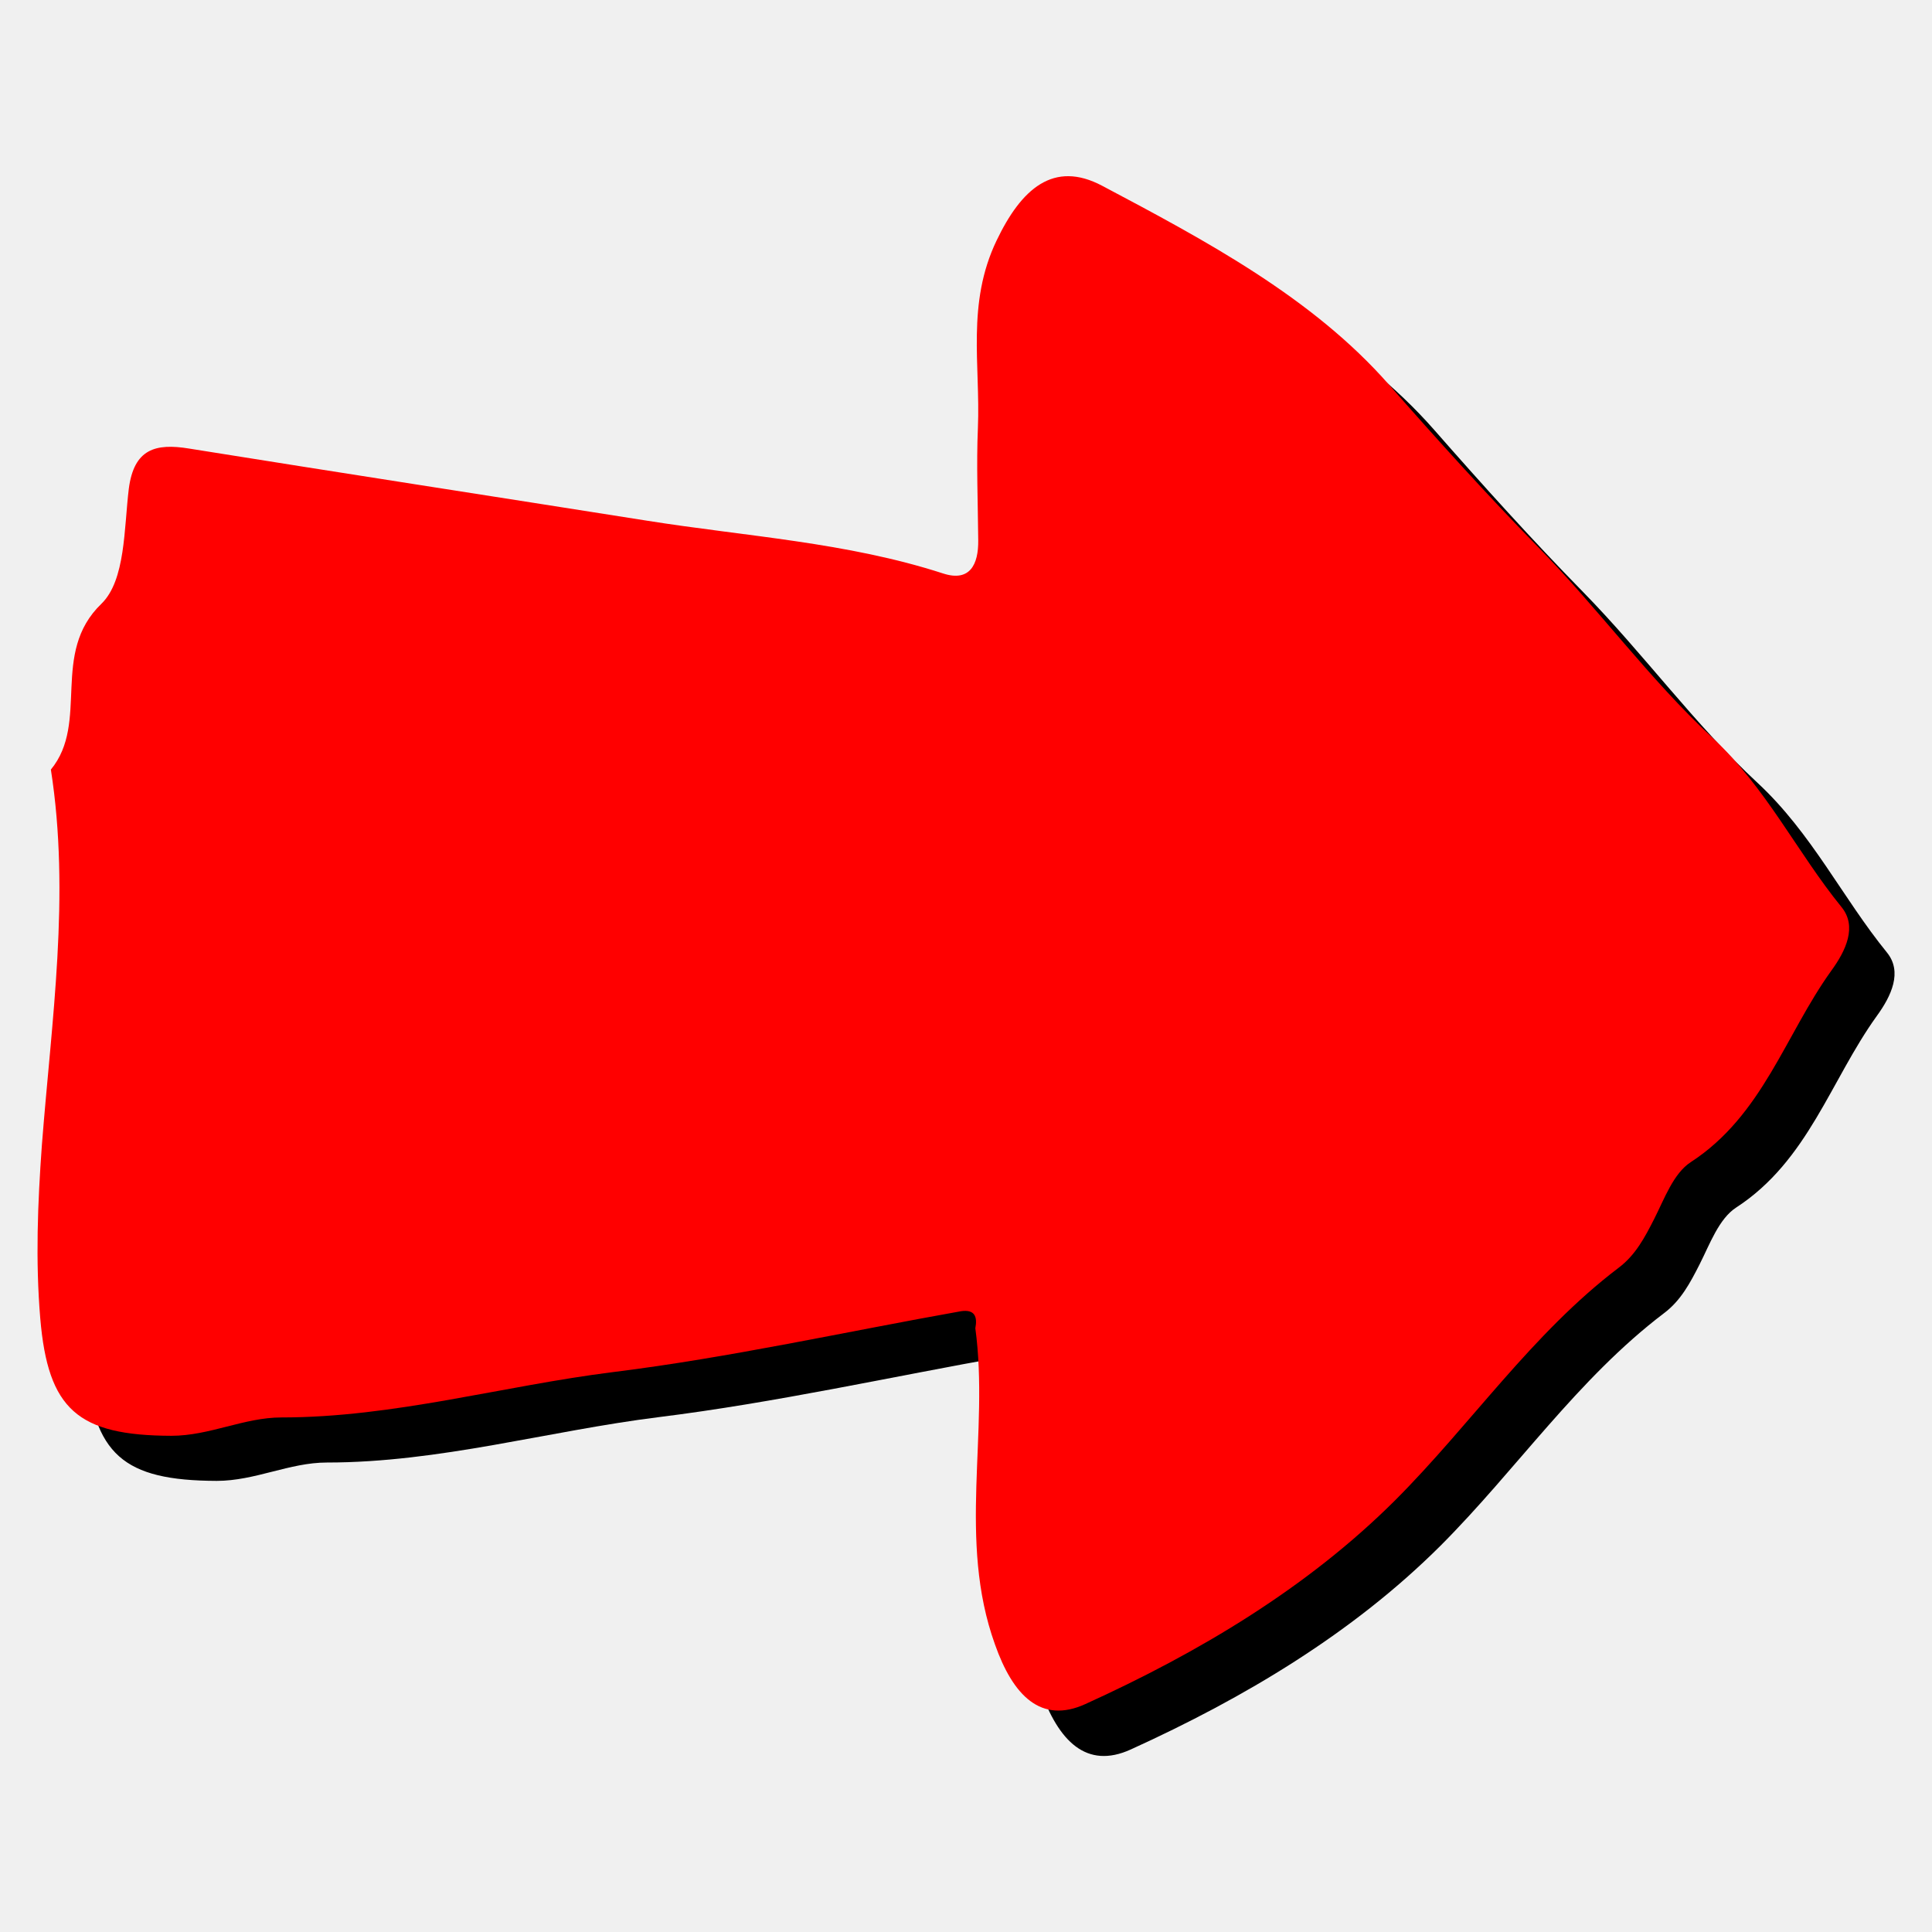
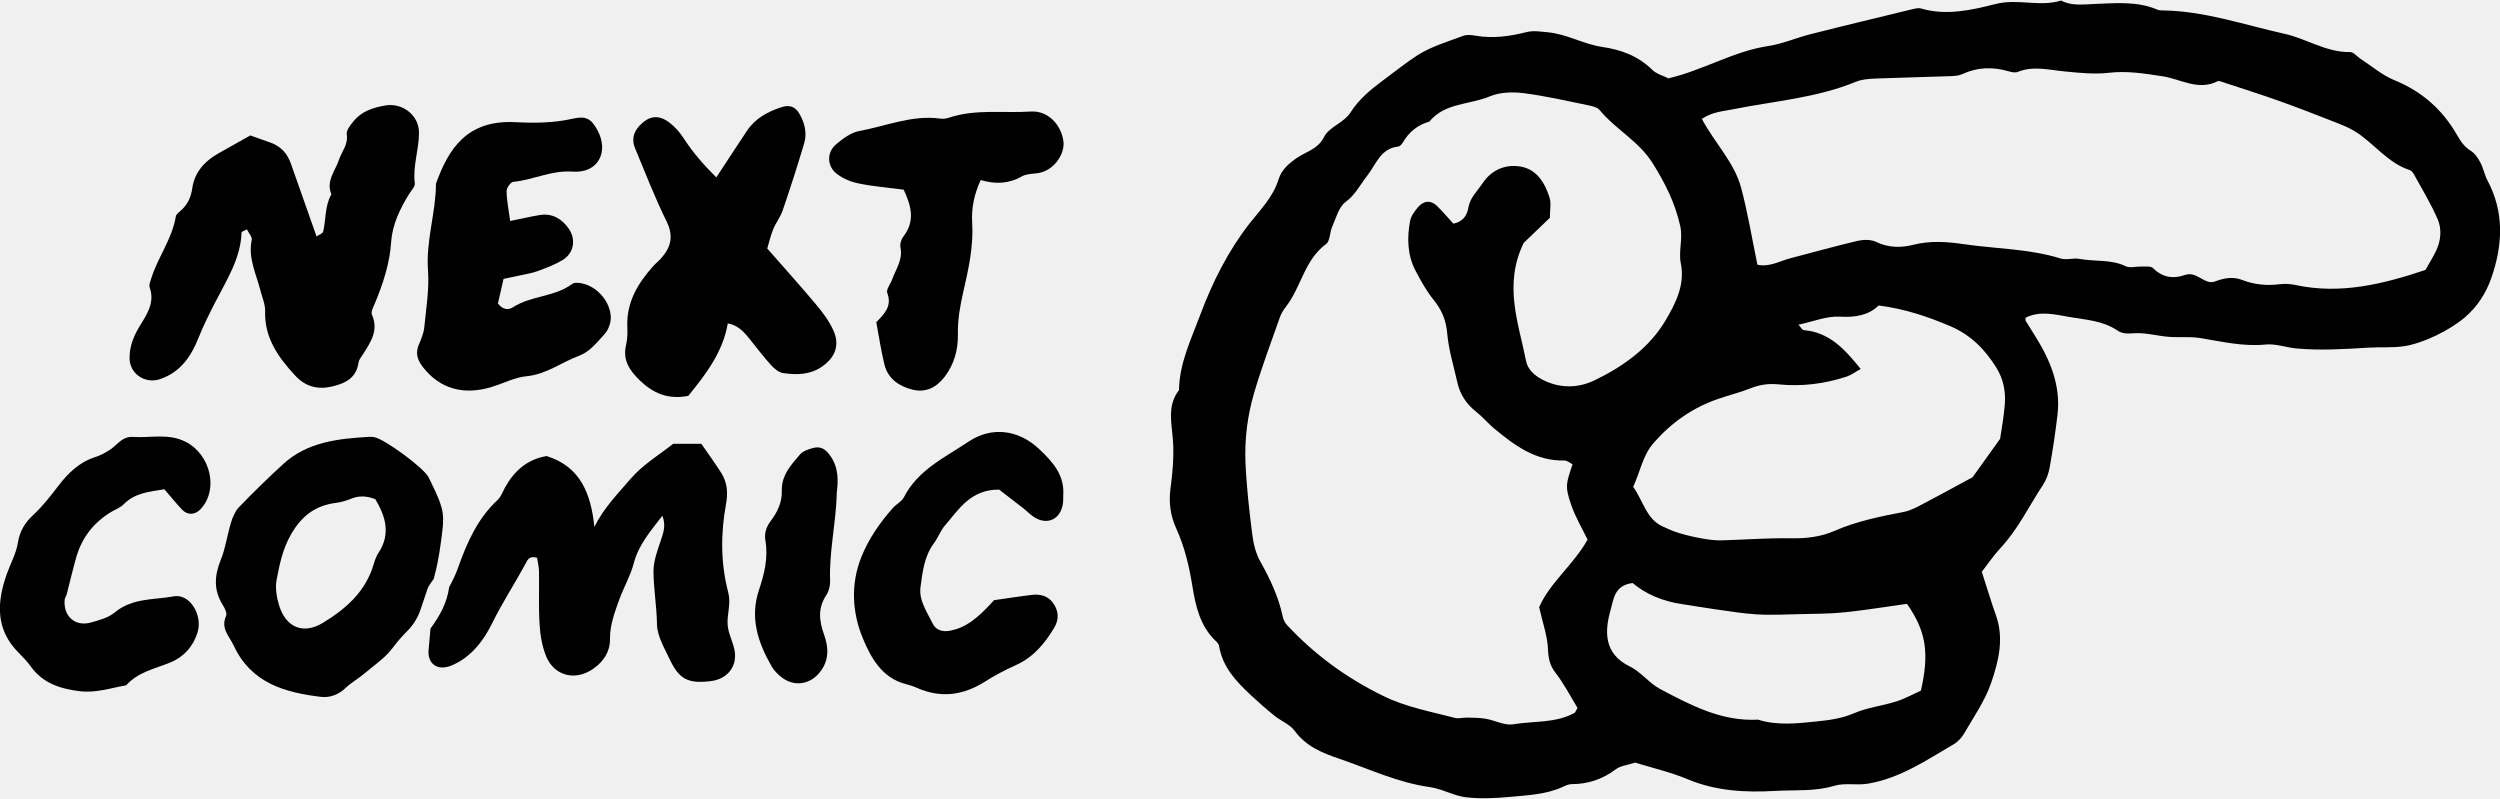
- <svg xmlns="http://www.w3.org/2000/svg" version="1.1" id="Layer_1" x="0px" y="0px" viewBox="0 0 60 60" style="enable-background:new 0 0 60 60;" xml:space="preserve">
-   <style type="text/css">
- 	.st0{fill:#0066CC;}
- 	.st1{fill:#FFFFFF;}
- 	.st2{fill:#3399FF;}
- 	.st3{fill:#FF0000;}
- 	.st4{fill:#FF0A0A;}
- 	.st5{fill:#003399;}
- 	.st6{fill:url(#SVGID_1_);}
- 	.st7{fill:url(#SVGID_00000083787204725663154120000004905873807112432271_);}
- 	.st8{fill:url(#SVGID_00000159439316545444982480000003006764048305935543_);}
- 	.st9{fill:#009933;}
- 	.st10{fill:url(#SVGID_00000114765524631006066890000016076423266256569517_);}
- 	.st11{fill:url(#SVGID_00000065067847468973579840000008682394581185214358_);}
- 	.st12{fill:url(#SVGID_00000153671395757796075140000016813856665021806724_);}
- </style>
+ <svg xmlns="http://www.w3.org/2000/svg" id="Layer_1" viewBox="0 0 279.96 89.38">
  <g>
-     <path d="M31.26,42.12c-3.6,0.64-7.18,1.44-10.8,1.89c-3.44,0.43-6.81,1.41-10.31,1.41c-1.16,0-2.23,0.57-3.42,0.57   c-2.9-0.01-3.83-0.81-4.07-3.65c-0.15-1.79-0.08-3.57,0.05-5.37C3,33.09,3.6,29.21,2.99,25.3c1.21-1.47-0.03-3.61,1.57-5.15   c0.74-0.72,0.69-2.33,0.85-3.56c0.16-1.24,0.83-1.42,1.87-1.25c4.74,0.76,9.48,1.49,14.22,2.24c3.08,0.49,6.21,0.67,9.2,1.64   c0.83,0.27,1.1-0.28,1.09-1.03c-0.01-1.17-0.06-2.34-0.01-3.5c0.08-1.94-0.36-3.85,0.58-5.81c0.77-1.61,1.77-2.5,3.28-1.7   c3.21,1.7,6.53,3.47,8.9,6.17c1.49,1.7,3.08,3.46,4.62,5.03c1.89,1.93,3.48,4.13,5.42,5.93c1.69,1.57,2.63,3.56,4.02,5.27   c0.49,0.6,0.14,1.35-0.32,1.98c-1.43,1.99-2.13,4.49-4.36,5.94c-0.54,0.35-0.82,1.14-1.14,1.77c-0.29,0.57-0.58,1.12-1.1,1.51   c-2.7,2.05-4.59,4.87-6.95,7.23c-2.73,2.72-6.09,4.72-9.61,6.32c-1.38,0.63-2.25-0.26-2.81-1.85c-1.17-3.25-0.17-6.57-0.61-9.82   C31.77,42.29,31.68,42.07,31.26,42.12z" />
-     <path class="st3" d="M29.85,40.72c-3.6,0.64-7.18,1.44-10.8,1.89c-3.44,0.43-6.81,1.41-10.31,1.41c-1.16,0-2.23,0.57-3.42,0.57   c-2.9-0.01-3.83-0.81-4.07-3.65c-0.15-1.79-0.08-3.57,0.05-5.37c0.3-3.88,0.89-7.77,0.28-11.67c1.21-1.47-0.03-3.61,1.57-5.15   C3.9,18.02,3.85,16.41,4,15.18c0.16-1.24,0.83-1.42,1.87-1.25c4.74,0.76,9.48,1.49,14.22,2.24c3.08,0.49,6.21,0.67,9.2,1.64   c0.83,0.27,1.1-0.28,1.09-1.03c-0.01-1.17-0.06-2.34-0.01-3.5c0.08-1.94-0.36-3.85,0.58-5.81c0.77-1.61,1.77-2.5,3.28-1.7   c3.21,1.7,6.53,3.47,8.9,6.17c1.49,1.7,3.08,3.46,4.62,5.03c1.89,1.93,3.48,4.13,5.42,5.93c1.69,1.57,2.63,3.56,4.02,5.27   c0.49,0.6,0.14,1.35-0.32,1.98c-1.43,1.99-2.13,4.49-4.36,5.94c-0.54,0.35-0.82,1.14-1.14,1.77c-0.29,0.57-0.58,1.12-1.1,1.51   c-2.7,2.05-4.59,4.87-6.95,7.23c-2.73,2.72-6.09,4.72-9.61,6.32c-1.38,0.63-2.25-0.26-2.81-1.85c-1.17-3.25-0.17-6.57-0.61-9.82   C30.36,40.89,30.27,40.66,29.85,40.72z" />
+     <g>
+       <path d="M28.04,15.17c.75,.27,1.5,.54,2.25,.8,1.16,.41,1.89,1.22,2.29,2.37,.94,2.68,1.89,5.36,2.87,8.14,.28-.2,.69-.33,.74-.55,.33-1.38,.17-2.87,.92-4.17-.63-1.48,.44-2.63,.85-3.87,.31-.94,1.05-1.69,.87-2.85-.07-.43,.4-1.02,.74-1.44,.91-1.14,2.22-1.56,3.59-1.79,1.92-.32,3.74,1.09,3.76,3.01,.02,1.91-.72,3.76-.47,5.71,.05,.36-.39,.79-.63,1.18-1.03,1.67-1.89,3.46-2.02,5.4-.16,2.44-.91,4.66-1.82,6.86-.17,.41-.47,.95-.33,1.26,.78,1.77-.14,3.08-1,4.44-.18,.29-.44,.58-.49,.89-.25,1.8-1.53,2.4-3.06,2.74-1.59,.35-2.94-.04-4.04-1.24-1.89-2.04-3.46-4.22-3.37-7.21,.02-.77-.33-1.55-.53-2.33-.47-1.86-1.4-3.62-.97-5.65,.07-.33-.34-.77-.54-1.19-.3,.17-.6,.26-.6,.35-.1,2.96-1.7,5.37-2.97,7.86-.67,1.32-1.33,2.62-1.87,3.99-.83,2.08-2.04,3.82-4.3,4.58-1.64,.55-3.36-.57-3.4-2.3-.03-1.42,.52-2.67,1.26-3.85,.79-1.26,1.56-2.52,.99-4.13-.1-.27,.07-.66,.17-.98,.74-2.39,2.35-4.44,2.76-6.97,.05-.28,.42-.51,.67-.75,.69-.66,1.03-1.43,1.17-2.39,.25-1.79,1.37-3.03,2.92-3.91,1.19-.67,2.38-1.34,3.63-2.04Z" />
+       <path d="M80.22,19.86c1.19-1.81,2.29-3.51,3.42-5.2,.93-1.4,2.32-2.16,3.88-2.66,.93-.3,1.56-.04,2.02,.77,.59,1.04,.85,2.16,.51,3.3-.75,2.51-1.55,5.01-2.4,7.49-.25,.74-.76,1.38-1.06,2.1-.29,.71-.46,1.47-.67,2.17,1.92,2.19,3.74,4.21,5.49,6.3,.73,.87,1.43,1.81,1.9,2.83,.77,1.68,.23,3.09-1.31,4.13-1.33,.9-2.82,.9-4.29,.69-.5-.07-1.02-.51-1.38-.91-.84-.93-1.61-1.94-2.39-2.92-.65-.82-1.35-1.55-2.44-1.73-.56,3.26-2.5,5.73-4.42,8.11-2.29,.45-3.98-.32-5.45-1.75-1.11-1.08-1.93-2.25-1.52-3.95,.16-.66,.17-1.36,.14-2.05-.11-2.72,1.17-4.83,2.88-6.76,.3-.34,.68-.62,.97-.97,1.07-1.23,1.33-2.47,.54-4.07-1.31-2.66-2.38-5.43-3.52-8.17-.39-.92-.21-1.78,.49-2.53,1.05-1.11,2.11-1.29,3.34-.36,.62,.47,1.17,1.08,1.59,1.74,1.05,1.62,2.3,3.05,3.67,4.4Z" />
+       <path d="M57.12,24.75c1.34-.27,2.33-.51,3.33-.67,1.4-.22,2.45,.41,3.23,1.51,.86,1.23,.59,2.78-.71,3.55-.87,.52-1.84,.88-2.79,1.23-.64,.23-1.32,.33-1.99,.48-.55,.12-1.1,.23-1.8,.38-.23,.99-.44,1.95-.63,2.76,.59,.75,1.21,.72,1.68,.42,2.04-1.32,4.65-1.14,6.63-2.61,.29-.22,.9-.13,1.32-.01,1.61,.43,2.98,2.08,3.01,3.77,0,.62-.27,1.38-.68,1.83-.83,.92-1.71,2.02-2.8,2.42-2,.73-3.72,2.11-5.95,2.32-1.33,.13-2.6,.8-3.9,1.2-3.17,.97-5.8,.2-7.67-2.17-.61-.77-.92-1.55-.51-2.53,.26-.63,.55-1.29,.62-1.95,.21-2.13,.57-4.29,.42-6.4-.25-3.31,.88-6.45,.89-9.7,1.4-3.92,3.47-7.17,8.87-6.9,2.18,.11,4.31,.1,6.45-.39,1.48-.34,2.07,0,2.77,1.3,1.32,2.44,.04,4.84-2.78,4.63-2.39-.18-4.41,.94-6.65,1.14-.29,.03-.75,.67-.75,1.03,0,.99,.22,1.98,.4,3.35Z" />
+       <path d="M109.83,20.15c-.76,1.64-1.06,3.2-.96,4.8,.16,2.65-.42,5.22-1,7.75-.36,1.58-.63,3.08-.6,4.71,.03,1.71-.39,3.35-1.49,4.79-.95,1.24-2.15,1.78-3.57,1.44-1.48-.36-2.77-1.2-3.17-2.82-.37-1.54-.61-3.12-.91-4.74,.9-.92,1.79-1.79,1.23-3.27-.15-.39,.37-1.02,.56-1.55,.41-1.15,1.2-2.18,.92-3.54-.08-.38,.08-.92,.33-1.24,1.32-1.72,.9-3.38,.03-5.24-1.7-.22-3.4-.36-5.06-.7-.86-.17-1.75-.55-2.44-1.08-1.1-.85-1.14-2.39-.08-3.29,.76-.65,1.68-1.33,2.61-1.5,3-.55,5.9-1.82,9.05-1.39,.33,.05,.7,0,1.02-.11,2.99-.99,6.09-.48,9.14-.68,1.91-.12,3.41,1.47,3.65,3.36,.17,1.36-1.05,3.36-3.02,3.56-.56,.06-1.18,.08-1.65,.35-1.46,.83-2.98,.88-4.57,.41Z" />
+     </g>
+     <g>
+       <path d="M79.58,76.28c-2.49,.29-3.5-.18-4.56-2.4-.61-1.3-1.45-2.67-1.45-4.03-.03-1.98-.38-3.93-.39-5.88,0-1.17,.46-2.37,.84-3.51,.29-.86,.57-1.67,.15-2.7-1.31,1.7-2.65,3.23-3.2,5.32-.36,1.38-1.1,2.65-1.59,3.98-.52,1.46-1.09,2.9-1.07,4.51,.01,1.42-.72,2.52-1.89,3.33-1.96,1.38-4.33,.82-5.25-1.38-.45-1.1-.67-2.35-.74-3.54-.13-1.99-.04-4-.07-5.99-.01-.53-.15-1.06-.22-1.53-.63-.18-.95,0-1.18,.46-1.24,2.33-2.7,4.53-3.87,6.92-.95,1.92-2.35,3.78-4.54,4.69-1.55,.64-2.72-.18-2.55-1.8,.08-.79,.15-1.57,.21-2.35,.01,0,.01-.01,.01-.01,1.04-1.43,1.84-2.84,2.08-4.63h0c.38-.7,.72-1.39,.98-2.12,1-2.84,2.19-5.54,4.46-7.65,.38-.36,.56-.92,.82-1.39,1.03-1.84,2.45-3.13,4.65-3.51,3.79,1.18,4.97,4.22,5.35,7.93,1.06-2.13,2.61-3.69,4.04-5.36,1.41-1.64,3.18-2.67,4.78-3.94h3.16c.74,1.07,1.52,2.15,2.23,3.26,.67,1.07,.77,2.19,.53,3.5-.6,3.29-.61,6.62,.25,9.88,.33,1.27-.14,2.41-.07,3.59,.06,1.07,.71,2.1,.82,3.18,.17,1.71-1,2.97-2.7,3.16Z" />
+       <path d="M49.43,56.79c-.32-1.16-.91-2.24-1.43-3.33-.52-1.06-4.88-4.25-6.06-4.5-.21-.04-.45-.06-.65-.04-3.45,.21-6.87,.57-9.57,3.04-1.71,1.56-3.37,3.19-4.97,4.85-.43,.45-.71,1.13-.89,1.74-.42,1.38-.6,2.83-1.14,4.15-.72,1.78-.81,3.41,.24,5.07,.22,.35,.49,.91,.36,1.2-.64,1.41,.36,2.26,.86,3.34,1.95,4.19,5.73,5.25,9.79,5.73,.95,.11,1.95-.24,2.73-1,.63-.6,1.41-1.03,2.08-1.6,1.09-.92,2.35-1.76,3.19-2.88,.52-.71,1.09-1.35,1.69-1.95s1.11-1.41,1.4-2.25c.48-1.37,.82-2.49,.92-2.67,.06-.11,.29-.45,.6-.88,.03-.15,.07-.32,.11-.47,.43-1.6,.65-3.26,.85-4.92,.11-.86,.14-1.8-.1-2.62Zm-7.05,5.13c-.24,.36-.39,.79-.52,1.21-.88,3.08-3.09,5.03-5.67,6.6-2.19,1.35-4.15,.57-4.92-1.89-.29-.92-.47-2.01-.29-2.94,.33-1.71,.67-3.4,1.59-5.02,1.2-2.12,2.77-3.3,5.14-3.58,.53-.07,1.06-.24,1.56-.43,.86-.36,1.7-.38,2.76,.03,1.11,1.87,1.78,3.84,.35,6.02Z" />
+       <path d="M111.92,54.83c-3.22-.04-4.52,2.19-6.09,4-.5,.57-.76,1.35-1.22,1.97-1.11,1.47-1.3,3.24-1.53,4.96-.19,1.49,.73,2.76,1.36,4.06,.36,.75,1.11,.98,2,.8,1.63-.33,2.9-1.21,4.88-3.41,1.36-.19,2.78-.42,4.21-.59,.92-.11,1.79,.08,2.38,.88,.67,.9,.7,1.9,.13,2.82-1.04,1.73-2.29,3.25-4.21,4.13-1.21,.55-2.41,1.16-3.53,1.88-2.43,1.54-4.93,1.88-7.59,.71-.4-.18-.83-.32-1.26-.43-2.7-.68-3.94-2.99-4.83-5.14-1.2-2.88-1.37-6.09-.16-9.1,.82-2.04,2.09-3.88,3.57-5.53,.37-.41,.96-.68,1.19-1.15,1.56-3.07,4.58-4.45,7.22-6.22,2.62-1.76,5.64-1.35,7.93,.82,1.47,1.38,2.84,2.87,2.7,5.12-.02,.33,.01,.67-.04,1-.27,1.73-1.71,2.43-3.18,1.53-.47-.29-.85-.71-1.29-1.05-.95-.74-1.92-1.47-2.65-2.04Z" />
+       <path d="M18.41,54.79c-1.69,.27-3.31,.4-4.57,1.69-.37,.38-.94,.57-1.41,.86-1.95,1.18-3.26,2.87-3.89,5.06-.39,1.37-.71,2.77-1.07,4.15-.06,.21-.21,.41-.23,.62-.16,1.83,1.15,3.02,2.9,2.55,.95-.26,2-.54,2.73-1.15,1.96-1.63,4.38-1.38,6.6-1.79,1.77-.33,3.26,2.09,2.65,4.05-.49,1.57-1.54,2.74-3.03,3.35-1.74,.71-3.63,1.07-4.96,2.56-1.73,.31-3.41,.89-5.23,.66-2.17-.27-4.1-.89-5.45-2.76-.39-.54-.85-1.03-1.32-1.5-2.67-2.64-2.5-5.7-1.35-8.91,.41-1.15,1.03-2.25,1.22-3.43,.21-1.3,.75-2.22,1.69-3.1,1.05-.97,1.95-2.12,2.82-3.26,1.1-1.44,2.33-2.66,4.11-3.24,.62-.2,1.23-.51,1.77-.89,.8-.55,1.32-1.47,2.53-1.38,1.96,.13,3.94-.43,5.86,.54,2.81,1.42,3.74,5.4,1.66,7.57-.61,.63-1.44,.68-2.05,.03-.68-.71-1.3-1.49-1.98-2.28Z" />
+       <path d="M93.71,55.21c-.1,3.47-.88,6.62-.75,9.85,.02,.53-.14,1.15-.43,1.59-.97,1.46-.8,2.89-.24,4.44,.49,1.38,.58,2.79-.41,4.1-1.09,1.45-2.9,1.79-4.36,.65-.43-.33-.84-.75-1.11-1.22-1.53-2.66-2.46-5.43-1.42-8.54,.6-1.8,1.06-3.63,.72-5.56-.14-.81,.11-1.54,.6-2.18,.76-1,1.28-2.11,1.24-3.37-.05-1.74,1.02-2.89,2.02-4.06,.32-.38,.92-.59,1.43-.73,.88-.25,1.42,.09,1.95,.82,1.01,1.39,.91,2.92,.75,4.22Z" />
+     </g>
  </g>
+   <path d="M186.75,8.73c-.5-.25-1.24-.44-1.72-.91-1.59-1.55-3.42-2.24-5.64-2.57-2.05-.3-3.95-1.45-6.1-1.64-.82-.07-1.55-.22-2.41,0-1.83,.46-3.71,.72-5.62,.39-.46-.08-.99-.14-1.4,.01-1.74,.66-3.59,1.19-5.13,2.18-1.35,.87-2.62,1.91-3.93,2.87-1.32,.97-2.66,2.11-3.52,3.47-.82,1.29-2.41,1.62-3.03,2.85-.68,1.34-1.99,1.59-3.03,2.31-.9,.62-1.71,1.33-2.04,2.39-.61,1.99-2.04,3.4-3.27,4.97-2.4,3.09-4.14,6.56-5.51,10.23-1.02,2.74-2.33,5.39-2.37,8.4-1.39,1.8-.79,3.78-.67,5.77,.11,1.74-.05,3.51-.28,5.24-.21,1.59-.02,3.05,.64,4.49,.94,2.06,1.45,4.24,1.81,6.47,.36,2.22,.85,4.42,2.57,6.09,.17,.16,.38,.36,.41,.57,.38,2.37,1.91,3.99,3.56,5.53,.86,.8,1.74,1.58,2.65,2.31,.73,.59,1.73,.97,2.26,1.69,1.28,1.75,3.11,2.49,5.01,3.13,3.34,1.14,6.56,2.68,10.12,3.17,1.37,.19,2.67,.97,4.04,1.14,1.62,.19,3.3,.11,4.93-.04,1.99-.19,4.02-.26,5.9-1.11,.32-.15,.67-.32,1.01-.32,1.84,0,3.46-.54,4.95-1.66,.53-.4,1.32-.47,2.16-.75,1.89,.58,3.97,1.06,5.91,1.87,3.16,1.32,6.44,1.49,9.75,1.3,2.21-.13,4.45,.09,6.63-.57,1.22-.37,2.52-.02,3.84-.25,3.62-.63,6.52-2.64,9.56-4.41,.48-.28,.91-.76,1.19-1.25,1.06-1.84,2.31-3.62,2.99-5.6,.83-2.42,1.48-4.98,.54-7.59-.55-1.55-1.02-3.14-1.58-4.87,.68-.87,1.33-1.85,2.12-2.69,1.95-2.09,3.16-4.67,4.72-7.02,.38-.58,.64-1.29,.76-1.97,.35-1.97,.65-3.95,.88-5.94,.38-3.35-.89-6.24-2.63-8.98-.31-.49-.63-.99-.93-1.49-.05-.09-.02-.23-.02-.36,1.6-.81,3.32-.36,4.87-.09,1.81,.32,3.78,.4,5.41,1.52,.63,.43,1.27,.34,2,.3,1.25-.05,2.5,.31,3.76,.41,1.16,.09,2.35-.05,3.49,.13,2.44,.4,4.83,.98,7.36,.73,1.12-.11,2.28,.33,3.43,.44,2.71,.25,5.42,.07,8.12-.09,1.29-.08,2.61,.03,3.88-.15,2.19-.32,5.18-1.78,6.91-3.27,1.37-1.18,2.33-2.67,2.93-4.38,1.28-3.7,1.47-7.36-.44-10.94-.33-.62-.45-1.35-.78-1.97-.26-.5-.61-1.04-1.07-1.32-.74-.46-1.14-1.07-1.57-1.81-1.61-2.81-3.91-4.85-6.97-6.1-1.38-.56-2.57-1.59-3.84-2.42-.39-.25-.76-.75-1.14-.74-2.68,.05-4.9-1.51-7.37-2.05-4.48-.99-8.86-2.53-13.52-2.61-.24,0-.49,0-.7-.09-2.25-.96-4.6-.73-6.94-.64-1.28,.04-2.61,.27-3.84-.38-2.39,.75-4.84-.24-7.3,.38-2.71,.68-5.53,1.35-8.39,.51-.31-.09-.7,.02-1.04,.1-3.78,.92-7.56,1.82-11.33,2.78-1.6,.4-3.14,1.09-4.76,1.33-3.91,.59-7.29,2.73-11.23,3.63Zm-10.11,70.58c-.2,.33-.23,.47-.31,.52-2.15,1.18-4.58,.89-6.88,1.28-.96,.16-2.03-.44-3.07-.62-.69-.12-1.4-.11-2.11-.13-.45-.01-.93,.14-1.35,.03-2.72-.71-5.48-1.2-8.07-2.48-4.08-2-7.65-4.61-10.73-7.92-.23-.25-.4-.6-.47-.93-.47-2.22-1.42-4.22-2.52-6.19-.51-.9-.77-2.01-.9-3.05-.34-2.7-.65-5.41-.76-8.12-.1-2.6,.24-5.21,.97-7.7,.83-2.82,1.87-5.59,2.85-8.37,.15-.44,.39-.87,.68-1.24,1.74-2.2,2.09-5.28,4.54-7.07,.45-.33,.39-1.32,.68-1.95,.43-.96,.73-2.18,1.48-2.74,1.12-.82,1.65-1.96,2.44-2.96,.98-1.25,1.48-3.05,3.47-3.26,.19-.02,.41-.27,.52-.46,.68-1.17,1.65-1.96,2.96-2.33,1.74-2.13,4.5-1.87,6.75-2.82,1.12-.47,2.54-.53,3.77-.37,2.45,.3,4.86,.87,7.28,1.36,.45,.09,1.01,.22,1.28,.54,1.79,2.17,4.37,3.45,5.94,5.96,1.4,2.24,2.5,4.43,3.08,7.02,.32,1.47-.22,2.81,.07,4.21,.48,2.37-.61,4.5-1.71,6.35-1.82,3.09-4.77,5.19-7.98,6.73-1.86,.89-3.91,.91-5.84-.1-.88-.46-1.62-1.13-1.81-2.09-.83-4.25-2.55-8.49-.26-13.21,.77-.74,1.87-1.8,2.93-2.81,0-.86,.16-1.62-.03-2.25-.51-1.64-1.44-3.17-3.21-3.48-1.68-.3-3.26,.31-4.31,1.88-.58,.88-1.39,1.59-1.58,2.73-.14,.83-.58,1.55-1.67,1.78-.58-.63-1.18-1.34-1.84-1.99-.68-.67-1.51-.61-2.15,.17-.36,.44-.76,.97-.86,1.5-.35,1.89-.32,3.8,.59,5.55,.6,1.15,1.24,2.31,2.05,3.31,.92,1.14,1.39,2.27,1.52,3.79,.16,1.82,.73,3.63,1.13,5.45,.27,1.25,.98,2.39,2.06,3.24,.74,.58,1.36,1.33,2.08,1.93,2.29,1.9,4.66,3.65,7.86,3.57,.3,0,.61,.28,.9,.42-.74,2.22-.85,2.46-.19,4.44,.47,1.42,1.27,2.74,1.87,4-1.58,2.83-4.24,4.83-5.42,7.57,.39,1.74,.93,3.21,.99,4.7,.04,1.01,.21,1.82,.8,2.58,1,1.3,1.75,2.74,2.51,4.01Zm13.95-66c1.17-.79,2.33-.84,3.47-1.07,4.61-.93,9.35-1.26,13.76-3.08,.64-.26,1.39-.33,2.09-.36,2.82-.11,5.65-.17,8.47-.27,.46-.02,.96-.04,1.37-.23,1.69-.79,3.41-.83,5.17-.32,.33,.1,.75,.19,1.04,.07,1.76-.71,3.5-.21,5.26-.05,1.64,.16,3.33,.34,4.95,.15,2.05-.24,4.01,.09,5.99,.39,2.04,.31,4,1.66,6.17,.56,.09-.05,.24-.02,.35,.02,2.23,.74,4.47,1.44,6.68,2.23,2.11,.75,4.19,1.58,6.28,2.39,.65,.25,1.31,.52,1.91,.87,2.22,1.3,3.74,3.61,6.31,4.44,.2,.06,.37,.3,.48,.5,.9,1.66,1.9,3.28,2.64,5,.47,1.08,.37,2.34-.14,3.46-.34,.74-.79,1.43-1.23,2.22-4.73,1.58-9.51,2.78-14.58,1.68-.57-.12-1.18-.15-1.76-.08-1.44,.18-2.82,.05-4.18-.48-1.03-.4-2.01-.22-3.08,.18-1.12,.41-2-1.2-3.32-.74-1.32,.47-2.53,.29-3.59-.77-.25-.25-.87-.15-1.32-.17-.58-.02-1.25,.19-1.72-.03-1.66-.81-3.47-.5-5.19-.83-.68-.13-1.46,.16-2.1-.04-3.54-1.1-7.25-1.08-10.87-1.61-1.84-.27-3.72-.41-5.63,.07-1.33,.34-2.79,.36-4.17-.32-.58-.28-1.41-.27-2.07-.12-2.51,.59-5,1.29-7.5,1.94-1.24,.32-2.4,1.04-3.73,.73-.6-2.9-1.07-5.81-1.83-8.64-.77-2.85-2.97-5-4.4-7.71Zm-7.7,41.2c.82-1.76,1.06-3.51,2.3-4.92,1.99-2.27,4.34-3.92,7.16-4.9,1.22-.43,2.49-.73,3.69-1.21,1.02-.4,1.99-.55,3.1-.44,2.61,.27,5.19-.05,7.69-.88,.5-.17,.93-.51,1.54-.84-1.81-2.24-3.51-4.11-6.37-4.35-.19-.02-.36-.35-.6-.61,1.7-.36,3.19-.99,4.64-.9,1.77,.11,3.24-.18,4.34-1.25,2.96,.38,5.51,1.25,8.03,2.32,2.28,.97,3.88,2.6,5.16,4.66,.78,1.26,1.04,2.63,.94,4.05-.1,1.4-.37,2.78-.53,3.9-1.16,1.62-2.19,3.05-3.08,4.3-1.91,1.03-3.66,2-5.43,2.92-.72,.38-1.47,.81-2.25,.96-2.66,.52-5.3,1.04-7.81,2.14-1.51,.66-3.15,.85-4.85,.82-2.57-.05-5.15,.16-7.73,.23-.69,.02-1.39-.06-2.06-.18-.92-.16-1.83-.36-2.72-.63-.66-.19-1.29-.48-1.91-.77-1.78-.84-2.09-2.76-3.25-4.41Zm32.23,22.82c-.82,.37-1.74,.89-2.73,1.21-1.56,.5-3.25,.68-4.74,1.32-1.35,.58-2.72,.78-4.13,.92-2.22,.23-4.45,.5-6.65-.19-4.08,.22-7.53-1.62-10.96-3.43-1.23-.65-2.15-1.92-3.4-2.53-2.89-1.4-2.85-3.89-2.14-6.36,.33-1.14,.39-2.72,2.46-2.98,1.44,1.23,3.38,2.05,5.52,2.36,1.16,.17,2.31,.38,3.47,.54,1.63,.23,3.26,.51,4.9,.61,1.65,.1,3.31,0,4.96-.03,1.66-.04,3.32-.03,4.96-.21,2.33-.24,4.65-.63,6.91-.94,2.13,3.04,2.53,5.48,1.56,9.72Z" />
</svg>
